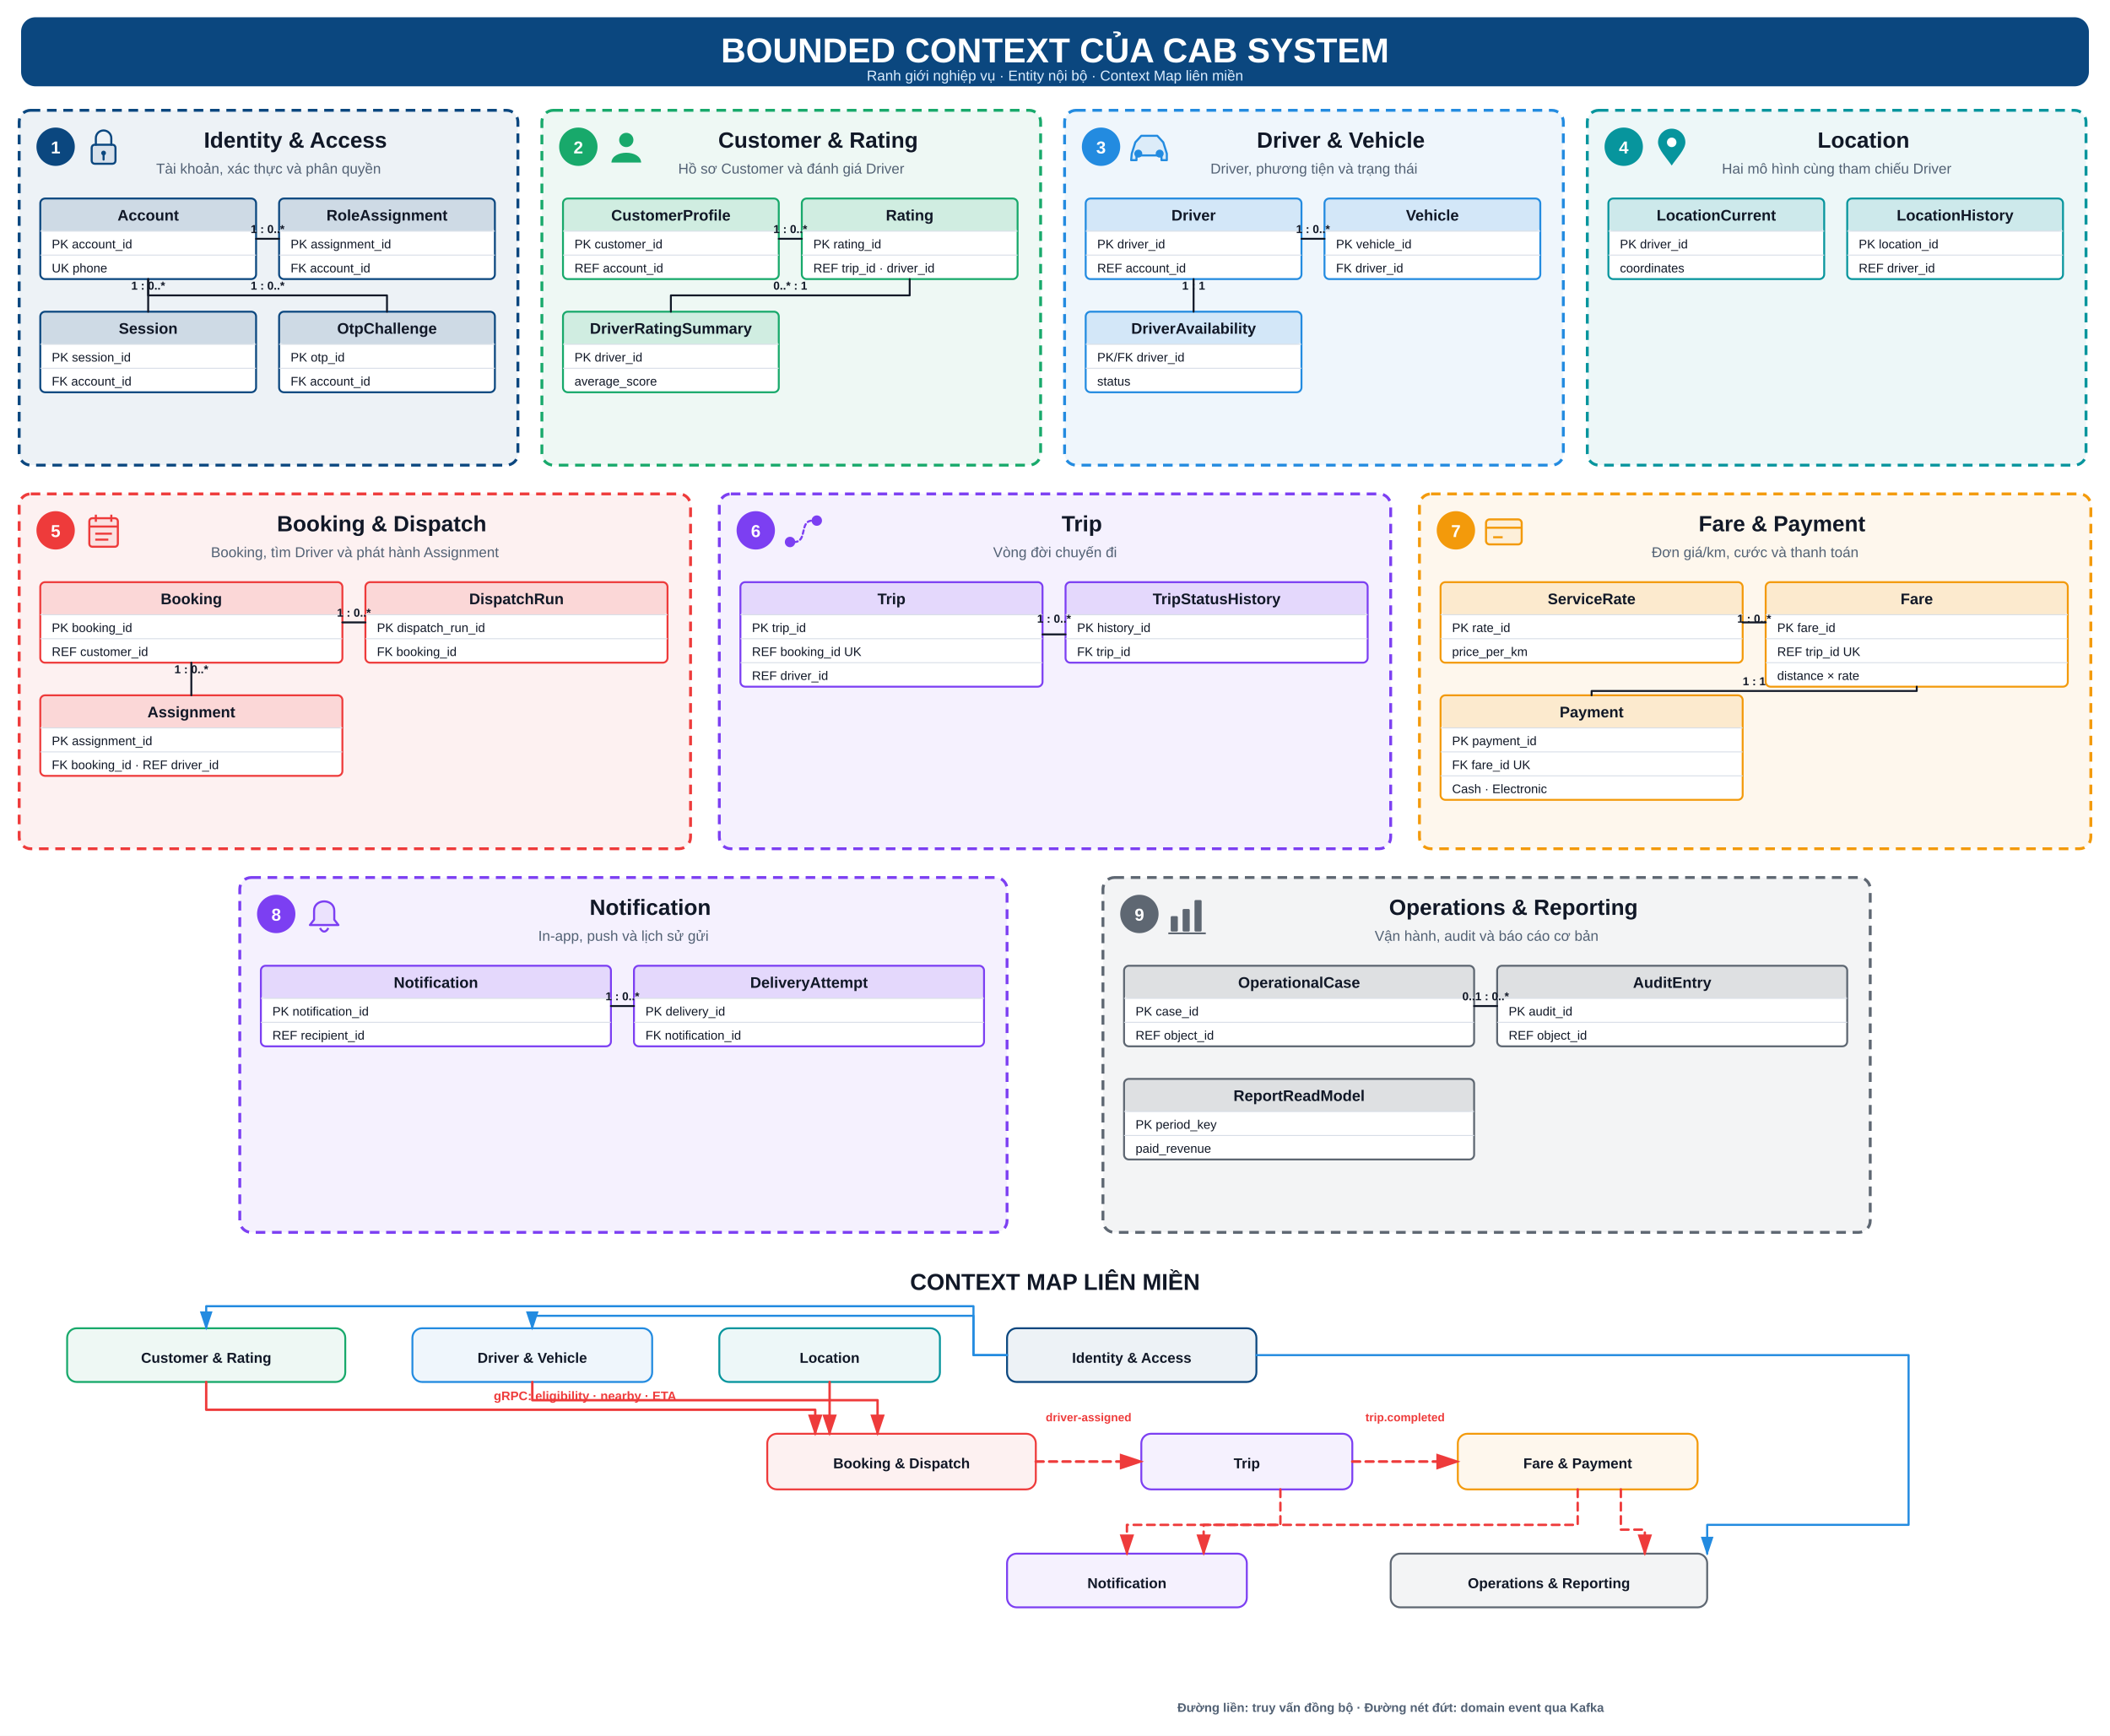
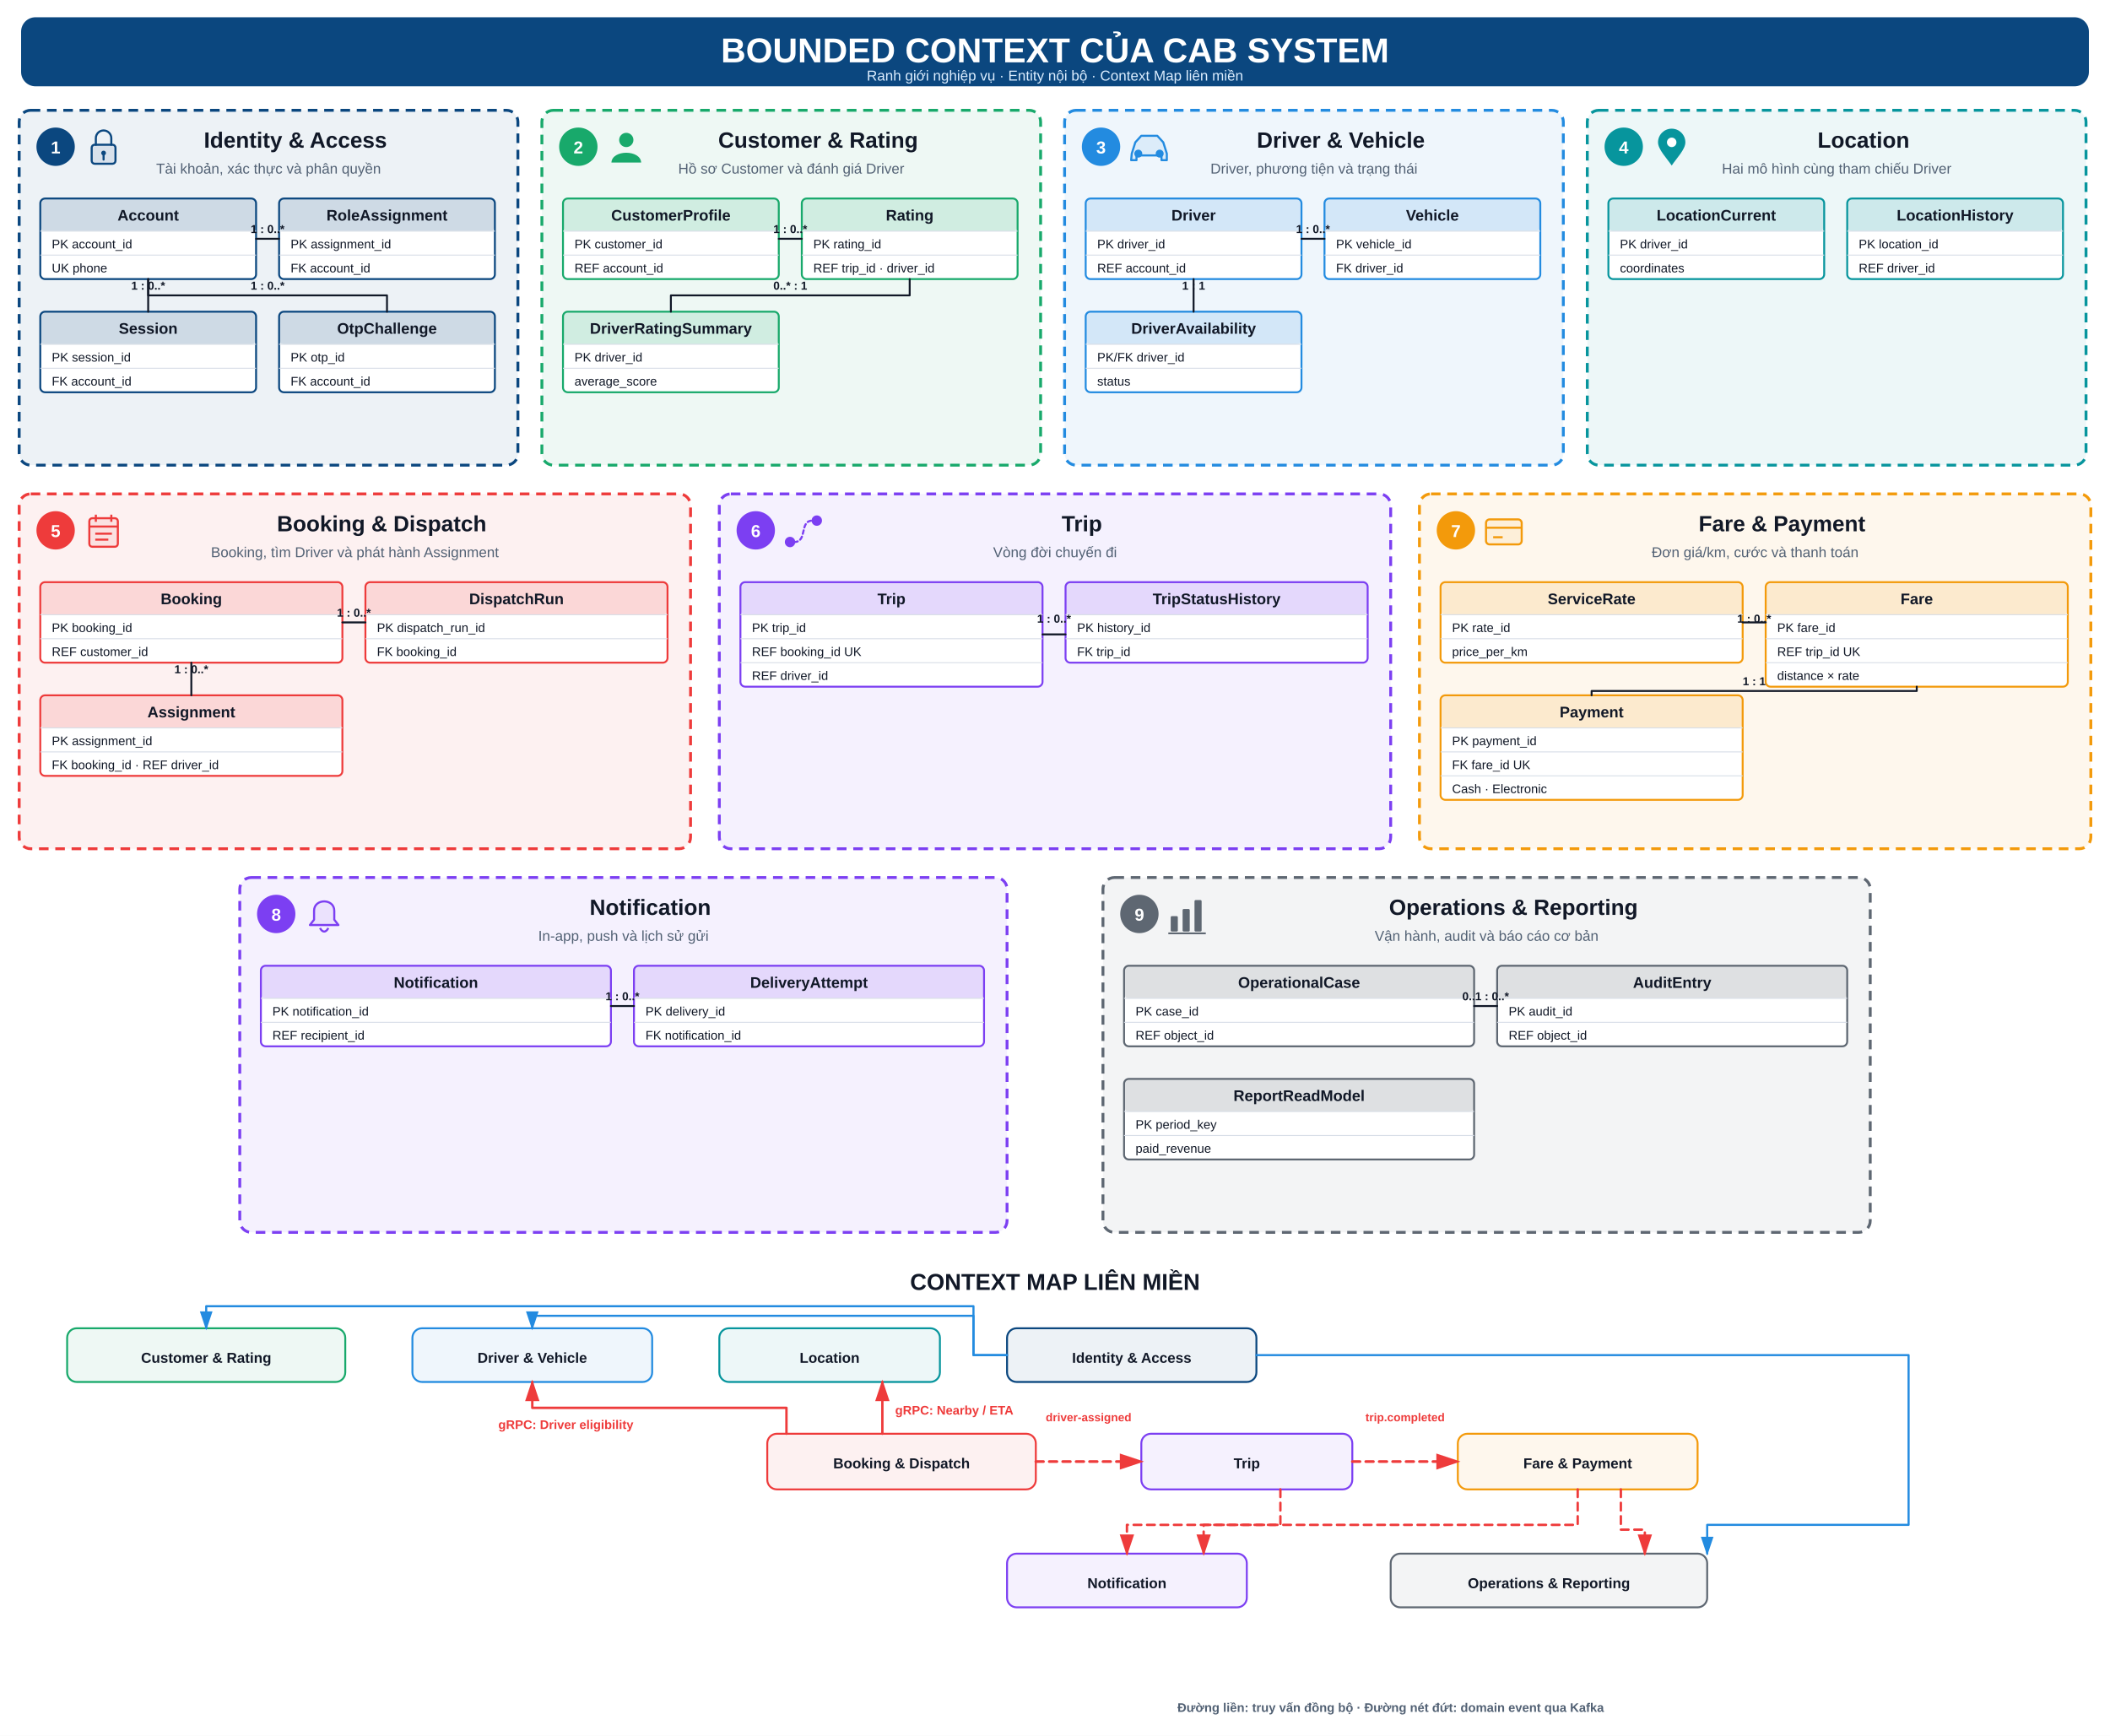
<svg xmlns="http://www.w3.org/2000/svg" width="2200" height="1810" viewBox="0 0 2200 1810">
  <defs>
    <filter id="shadow" x="-20%" y="-20%" width="140%" height="140%">
      <feDropShadow dx="0" dy="4" stdDeviation="5" flood-color="#0F172A" flood-opacity="0.14" />
    </filter>
    <marker id="arrowBlue" markerWidth="10" markerHeight="10" refX="8" refY="3" orient="auto">
      <path d="M0,0 L0,6 L9,3 z" fill="#238BE0" />
    </marker>
    <marker id="arrowRed" markerWidth="10" markerHeight="10" refX="8" refY="3" orient="auto">
      <path d="M0,0 L0,6 L9,3 z" fill="#EE3B3B" />
    </marker>
    <marker id="arrowBlack" markerWidth="10" markerHeight="10" refX="8" refY="3" orient="auto">
      <path d="M0,0 L0,6 L9,3 z" fill="#111827" />
    </marker>
  </defs>
  <rect width="100%" height="100%" fill="#fff" />
  <rect x="22" y="18" width="2156" height="72" rx="15" fill="#0B477F" stroke="#0B477F" stroke-width="0" />
  <text x="1100" y="65" font-family="Arial, Segoe UI, sans-serif" font-size="36" font-weight="700" text-anchor="middle" fill="#FFFFFF">BOUNDED CONTEXT CỦA CAB SYSTEM</text>
  <text x="1100" y="84" font-family="Arial, Segoe UI, sans-serif" font-size="15" font-weight="400" text-anchor="middle" fill="#DCEEFF">Ranh giới nghiệp vụ · Entity nội bộ · Context Map liên miền</text>
  <rect x="20" y="115" width="520" height="370" rx="12" fill="#0B477F12" stroke="#0B477F" stroke-width="3" stroke-dasharray="10 7" />
  <circle cx="58" cy="153" r="20" fill="#0B477F" />
  <text x="58" y="160" font-family="Arial, Segoe UI, sans-serif" font-size="18" font-weight="700" text-anchor="middle" fill="#FFFFFF">1</text>
  <g transform="translate(108,154) scale(0.62)" fill="none" stroke="#0B477F" stroke-width="3.5" stroke-linecap="round">
    <rect x="-20" y="-5" width="40" height="32" rx="5" fill="#0B477F18" />
    <path d="M-13,-5 V-16 A13,13 0 0 1 13,-16 V-5" />
    <circle cx="0" cy="9" r="4" fill="#0B477F" stroke="none" />
    <path d="M0,13 V20" />
  </g>
  <text x="308" y="154" font-family="Arial, Segoe UI, sans-serif" font-size="23" font-weight="700" text-anchor="middle" fill="#111827">Identity &amp; Access</text>
  <text x="280" y="181" font-family="Arial, Segoe UI, sans-serif" font-size="15" font-weight="400" text-anchor="middle" fill="#526174">Tài khoản, xác thực và phân quyền</text>
  <rect x="42" y="207" width="225" height="84" rx="5" fill="#FFFFFF" stroke="#0B477F" stroke-width="2" />
  <rect x="42" y="207" width="225" height="34" rx="5" fill="#0B477F33" />
  <text x="154.5" y="230" font-family="Arial, Segoe UI, sans-serif" font-size="16" font-weight="700" text-anchor="middle" fill="#111827">Account</text>
  <line x1="42" y1="241" x2="267" y2="241" stroke="#D8DEE7" stroke-width="1" />
  <text x="54" y="259" font-family="Arial, Segoe UI, sans-serif" font-size="13" font-weight="400" text-anchor="start" fill="#111827">PK account_id</text>
  <line x1="42" y1="266" x2="267" y2="266" stroke="#D8DEE7" stroke-width="1" />
  <text x="54" y="284" font-family="Arial, Segoe UI, sans-serif" font-size="13" font-weight="400" text-anchor="start" fill="#111827">UK phone</text>
  <rect x="291" y="207" width="225" height="84" rx="5" fill="#FFFFFF" stroke="#0B477F" stroke-width="2" />
  <rect x="291" y="207" width="225" height="34" rx="5" fill="#0B477F33" />
  <text x="403.5" y="230" font-family="Arial, Segoe UI, sans-serif" font-size="16" font-weight="700" text-anchor="middle" fill="#111827">RoleAssignment</text>
  <line x1="291" y1="241" x2="516" y2="241" stroke="#D8DEE7" stroke-width="1" />
  <text x="303" y="259" font-family="Arial, Segoe UI, sans-serif" font-size="13" font-weight="400" text-anchor="start" fill="#111827">PK assignment_id</text>
  <line x1="291" y1="266" x2="516" y2="266" stroke="#D8DEE7" stroke-width="1" />
  <text x="303" y="284" font-family="Arial, Segoe UI, sans-serif" font-size="13" font-weight="400" text-anchor="start" fill="#111827">FK account_id</text>
  <rect x="42" y="325" width="225" height="84" rx="5" fill="#FFFFFF" stroke="#0B477F" stroke-width="2" />
  <rect x="42" y="325" width="225" height="34" rx="5" fill="#0B477F33" />
  <text x="154.5" y="348" font-family="Arial, Segoe UI, sans-serif" font-size="16" font-weight="700" text-anchor="middle" fill="#111827">Session</text>
  <line x1="42" y1="359" x2="267" y2="359" stroke="#D8DEE7" stroke-width="1" />
  <text x="54" y="377" font-family="Arial, Segoe UI, sans-serif" font-size="13" font-weight="400" text-anchor="start" fill="#111827">PK session_id</text>
  <line x1="42" y1="384" x2="267" y2="384" stroke="#D8DEE7" stroke-width="1" />
  <text x="54" y="402" font-family="Arial, Segoe UI, sans-serif" font-size="13" font-weight="400" text-anchor="start" fill="#111827">FK account_id</text>
  <rect x="291" y="325" width="225" height="84" rx="5" fill="#FFFFFF" stroke="#0B477F" stroke-width="2" />
  <rect x="291" y="325" width="225" height="34" rx="5" fill="#0B477F33" />
  <text x="403.5" y="348" font-family="Arial, Segoe UI, sans-serif" font-size="16" font-weight="700" text-anchor="middle" fill="#111827">OtpChallenge</text>
  <line x1="291" y1="359" x2="516" y2="359" stroke="#D8DEE7" stroke-width="1" />
  <text x="303" y="377" font-family="Arial, Segoe UI, sans-serif" font-size="13" font-weight="400" text-anchor="start" fill="#111827">PK otp_id</text>
  <line x1="291" y1="384" x2="516" y2="384" stroke="#D8DEE7" stroke-width="1" />
  <text x="303" y="402" font-family="Arial, Segoe UI, sans-serif" font-size="13" font-weight="400" text-anchor="start" fill="#111827">FK account_id</text>
  <path d="M267,249 H291" fill="none" stroke="#111827" stroke-width="2" stroke-linejoin="round" stroke-linecap="round" />
  <text x="279" y="243" font-family="Arial, Segoe UI, sans-serif" font-size="12" font-weight="700" text-anchor="middle" fill="#111827">1 : 0..*</text>
  <path d="M154.5,291 V325" fill="none" stroke="#111827" stroke-width="2" stroke-linejoin="round" stroke-linecap="round" />
  <text x="154.5" y="302" font-family="Arial, Segoe UI, sans-serif" font-size="12" font-weight="700" text-anchor="middle" fill="#111827">1 : 0..*</text>
  <path d="M154.5,291 V308 H403.5 V325" fill="none" stroke="#111827" stroke-width="2" stroke-linejoin="round" stroke-linecap="round" />
  <text x="279" y="302" font-family="Arial, Segoe UI, sans-serif" font-size="12" font-weight="700" text-anchor="middle" fill="#111827">1 : 0..*</text>
  <rect x="565" y="115" width="520" height="370" rx="12" fill="#18A96B12" stroke="#18A96B" stroke-width="3" stroke-dasharray="10 7" />
  <circle cx="603" cy="153" r="20" fill="#18A96B" />
  <text x="603" y="160" font-family="Arial, Segoe UI, sans-serif" font-size="18" font-weight="700" text-anchor="middle" fill="#FFFFFF">2</text>
  <g transform="translate(653,154) scale(0.62)" fill="#18A96B">
    <circle cx="0" cy="-13" r="12" />
    <path d="M-25,25 C-24,3 24,3 25,25 Z" />
  </g>
  <text x="853" y="154" font-family="Arial, Segoe UI, sans-serif" font-size="23" font-weight="700" text-anchor="middle" fill="#111827">Customer &amp; Rating</text>
  <text x="825" y="181" font-family="Arial, Segoe UI, sans-serif" font-size="15" font-weight="400" text-anchor="middle" fill="#526174">Hồ sơ Customer và đánh giá Driver</text>
  <rect x="587" y="207" width="225" height="84" rx="5" fill="#FFFFFF" stroke="#18A96B" stroke-width="2" />
  <rect x="587" y="207" width="225" height="34" rx="5" fill="#18A96B33" />
  <text x="699.5" y="230" font-family="Arial, Segoe UI, sans-serif" font-size="16" font-weight="700" text-anchor="middle" fill="#111827">CustomerProfile</text>
  <line x1="587" y1="241" x2="812" y2="241" stroke="#D8DEE7" stroke-width="1" />
  <text x="599" y="259" font-family="Arial, Segoe UI, sans-serif" font-size="13" font-weight="400" text-anchor="start" fill="#111827">PK customer_id</text>
  <line x1="587" y1="266" x2="812" y2="266" stroke="#D8DEE7" stroke-width="1" />
  <text x="599" y="284" font-family="Arial, Segoe UI, sans-serif" font-size="13" font-weight="400" text-anchor="start" fill="#111827">REF account_id</text>
  <rect x="836" y="207" width="225" height="84" rx="5" fill="#FFFFFF" stroke="#18A96B" stroke-width="2" />
  <rect x="836" y="207" width="225" height="34" rx="5" fill="#18A96B33" />
  <text x="948.5" y="230" font-family="Arial, Segoe UI, sans-serif" font-size="16" font-weight="700" text-anchor="middle" fill="#111827">Rating</text>
  <line x1="836" y1="241" x2="1061" y2="241" stroke="#D8DEE7" stroke-width="1" />
  <text x="848" y="259" font-family="Arial, Segoe UI, sans-serif" font-size="13" font-weight="400" text-anchor="start" fill="#111827">PK rating_id</text>
  <line x1="836" y1="266" x2="1061" y2="266" stroke="#D8DEE7" stroke-width="1" />
  <text x="848" y="284" font-family="Arial, Segoe UI, sans-serif" font-size="13" font-weight="400" text-anchor="start" fill="#111827">REF trip_id · driver_id</text>
  <rect x="587" y="325" width="225" height="84" rx="5" fill="#FFFFFF" stroke="#18A96B" stroke-width="2" />
  <rect x="587" y="325" width="225" height="34" rx="5" fill="#18A96B33" />
  <text x="699.5" y="348" font-family="Arial, Segoe UI, sans-serif" font-size="16" font-weight="700" text-anchor="middle" fill="#111827">DriverRatingSummary</text>
  <line x1="587" y1="359" x2="812" y2="359" stroke="#D8DEE7" stroke-width="1" />
  <text x="599" y="377" font-family="Arial, Segoe UI, sans-serif" font-size="13" font-weight="400" text-anchor="start" fill="#111827">PK driver_id</text>
  <line x1="587" y1="384" x2="812" y2="384" stroke="#D8DEE7" stroke-width="1" />
  <text x="599" y="402" font-family="Arial, Segoe UI, sans-serif" font-size="13" font-weight="400" text-anchor="start" fill="#111827">average_score</text>
  <path d="M812,249 H836" fill="none" stroke="#111827" stroke-width="2" stroke-linejoin="round" stroke-linecap="round" />
  <text x="824" y="243" font-family="Arial, Segoe UI, sans-serif" font-size="12" font-weight="700" text-anchor="middle" fill="#111827">1 : 0..*</text>
  <path d="M948.5,291 V308 H699.5 V325" fill="none" stroke="#111827" stroke-width="2" stroke-linejoin="round" stroke-linecap="round" />
  <text x="824" y="302" font-family="Arial, Segoe UI, sans-serif" font-size="12" font-weight="700" text-anchor="middle" fill="#111827">0..* : 1</text>
  <rect x="1110" y="115" width="520" height="370" rx="12" fill="#238BE012" stroke="#238BE0" stroke-width="3" stroke-dasharray="10 7" />
  <circle cx="1148" cy="153" r="20" fill="#238BE0" />
  <text x="1148" y="160" font-family="Arial, Segoe UI, sans-serif" font-size="18" font-weight="700" text-anchor="middle" fill="#FFFFFF">3</text>
  <g transform="translate(1198,154) scale(0.62)" fill="none" stroke="#238BE0" stroke-width="3.5" stroke-linejoin="round">
    <path d="M-29,10 L-23,-9 L-13,-20 H14 L24,-9 L30,10 V21 H21 V13 H-21 V21 H-30 Z" fill="#238BE018" />
    <circle cx="-18" cy="10" r="5" fill="#238BE0" />
    <circle cx="18" cy="10" r="5" fill="#238BE0" />
  </g>
  <text x="1398" y="154" font-family="Arial, Segoe UI, sans-serif" font-size="23" font-weight="700" text-anchor="middle" fill="#111827">Driver &amp; Vehicle</text>
  <text x="1370" y="181" font-family="Arial, Segoe UI, sans-serif" font-size="15" font-weight="400" text-anchor="middle" fill="#526174">Driver, phương tiện và trạng thái</text>
  <rect x="1132" y="207" width="225" height="84" rx="5" fill="#FFFFFF" stroke="#238BE0" stroke-width="2" />
  <rect x="1132" y="207" width="225" height="34" rx="5" fill="#238BE033" />
  <text x="1244.5" y="230" font-family="Arial, Segoe UI, sans-serif" font-size="16" font-weight="700" text-anchor="middle" fill="#111827">Driver</text>
  <line x1="1132" y1="241" x2="1357" y2="241" stroke="#D8DEE7" stroke-width="1" />
  <text x="1144" y="259" font-family="Arial, Segoe UI, sans-serif" font-size="13" font-weight="400" text-anchor="start" fill="#111827">PK driver_id</text>
  <line x1="1132" y1="266" x2="1357" y2="266" stroke="#D8DEE7" stroke-width="1" />
  <text x="1144" y="284" font-family="Arial, Segoe UI, sans-serif" font-size="13" font-weight="400" text-anchor="start" fill="#111827">REF account_id</text>
  <rect x="1381" y="207" width="225" height="84" rx="5" fill="#FFFFFF" stroke="#238BE0" stroke-width="2" />
  <rect x="1381" y="207" width="225" height="34" rx="5" fill="#238BE033" />
  <text x="1493.5" y="230" font-family="Arial, Segoe UI, sans-serif" font-size="16" font-weight="700" text-anchor="middle" fill="#111827">Vehicle</text>
  <line x1="1381" y1="241" x2="1606" y2="241" stroke="#D8DEE7" stroke-width="1" />
  <text x="1393" y="259" font-family="Arial, Segoe UI, sans-serif" font-size="13" font-weight="400" text-anchor="start" fill="#111827">PK vehicle_id</text>
  <line x1="1381" y1="266" x2="1606" y2="266" stroke="#D8DEE7" stroke-width="1" />
  <text x="1393" y="284" font-family="Arial, Segoe UI, sans-serif" font-size="13" font-weight="400" text-anchor="start" fill="#111827">FK driver_id</text>
  <rect x="1132" y="325" width="225" height="84" rx="5" fill="#FFFFFF" stroke="#238BE0" stroke-width="2" />
  <rect x="1132" y="325" width="225" height="34" rx="5" fill="#238BE033" />
  <text x="1244.5" y="348" font-family="Arial, Segoe UI, sans-serif" font-size="16" font-weight="700" text-anchor="middle" fill="#111827">DriverAvailability</text>
  <line x1="1132" y1="359" x2="1357" y2="359" stroke="#D8DEE7" stroke-width="1" />
  <text x="1144" y="377" font-family="Arial, Segoe UI, sans-serif" font-size="13" font-weight="400" text-anchor="start" fill="#111827">PK/FK driver_id</text>
  <line x1="1132" y1="384" x2="1357" y2="384" stroke="#D8DEE7" stroke-width="1" />
  <text x="1144" y="402" font-family="Arial, Segoe UI, sans-serif" font-size="13" font-weight="400" text-anchor="start" fill="#111827">status</text>
  <path d="M1357,249 H1381" fill="none" stroke="#111827" stroke-width="2" stroke-linejoin="round" stroke-linecap="round" />
  <text x="1369" y="243" font-family="Arial, Segoe UI, sans-serif" font-size="12" font-weight="700" text-anchor="middle" fill="#111827">1 : 0..*</text>
  <path d="M1244.5,291 V325" fill="none" stroke="#111827" stroke-width="2" stroke-linejoin="round" stroke-linecap="round" />
  <text x="1244.5" y="302" font-family="Arial, Segoe UI, sans-serif" font-size="12" font-weight="700" text-anchor="middle" fill="#111827">1 : 1</text>
  <rect x="1655" y="115" width="520" height="370" rx="12" fill="#07959D12" stroke="#07959D" stroke-width="3" stroke-dasharray="10 7" />
  <circle cx="1693" cy="153" r="20" fill="#07959D" />
  <text x="1693" y="160" font-family="Arial, Segoe UI, sans-serif" font-size="18" font-weight="700" text-anchor="middle" fill="#FFFFFF">4</text>
  <g transform="translate(1743,154) scale(0.62)">
    <path d="M0,30 C-8,18 -23,3 -23,-9 A23,23 0 1 1 23,-9 C23,3 8,18 0,30Z" fill="#07959D" />
    <circle cx="0" cy="-9" r="8" fill="#fff" />
  </g>
  <text x="1943" y="154" font-family="Arial, Segoe UI, sans-serif" font-size="23" font-weight="700" text-anchor="middle" fill="#111827">Location</text>
  <text x="1915" y="181" font-family="Arial, Segoe UI, sans-serif" font-size="15" font-weight="400" text-anchor="middle" fill="#526174">Hai mô hình cùng tham chiếu Driver</text>
  <rect x="1677" y="207" width="225" height="84" rx="5" fill="#FFFFFF" stroke="#07959D" stroke-width="2" />
  <rect x="1677" y="207" width="225" height="34" rx="5" fill="#07959D33" />
  <text x="1789.5" y="230" font-family="Arial, Segoe UI, sans-serif" font-size="16" font-weight="700" text-anchor="middle" fill="#111827">LocationCurrent</text>
  <line x1="1677" y1="241" x2="1902" y2="241" stroke="#D8DEE7" stroke-width="1" />
  <text x="1689" y="259" font-family="Arial, Segoe UI, sans-serif" font-size="13" font-weight="400" text-anchor="start" fill="#111827">PK driver_id</text>
  <line x1="1677" y1="266" x2="1902" y2="266" stroke="#D8DEE7" stroke-width="1" />
  <text x="1689" y="284" font-family="Arial, Segoe UI, sans-serif" font-size="13" font-weight="400" text-anchor="start" fill="#111827">coordinates</text>
  <rect x="1926" y="207" width="225" height="84" rx="5" fill="#FFFFFF" stroke="#07959D" stroke-width="2" />
  <rect x="1926" y="207" width="225" height="34" rx="5" fill="#07959D33" />
  <text x="2038.5" y="230" font-family="Arial, Segoe UI, sans-serif" font-size="16" font-weight="700" text-anchor="middle" fill="#111827">LocationHistory</text>
  <line x1="1926" y1="241" x2="2151" y2="241" stroke="#D8DEE7" stroke-width="1" />
  <text x="1938" y="259" font-family="Arial, Segoe UI, sans-serif" font-size="13" font-weight="400" text-anchor="start" fill="#111827">PK location_id</text>
  <line x1="1926" y1="266" x2="2151" y2="266" stroke="#D8DEE7" stroke-width="1" />
  <text x="1938" y="284" font-family="Arial, Segoe UI, sans-serif" font-size="13" font-weight="400" text-anchor="start" fill="#111827">REF driver_id</text>
  <rect x="20" y="515" width="700" height="370" rx="12" fill="#EE3B3B12" stroke="#EE3B3B" stroke-width="3" stroke-dasharray="10 7" />
  <circle cx="58" cy="553" r="20" fill="#EE3B3B" />
  <text x="58" y="560" font-family="Arial, Segoe UI, sans-serif" font-size="18" font-weight="700" text-anchor="middle" fill="#FFFFFF">5</text>
  <g transform="translate(108,554) scale(0.62)" fill="none" stroke="#EE3B3B" stroke-width="3.5">
    <rect x="-24" y="-22" width="48" height="48" rx="5" fill="#EE3B3B15" />
    <path d="M-24,-8 H24 M-13,-28 V-16 M13,-28 V-16 M-14,4 H14 M-14,14 H8" />
  </g>
  <text x="398" y="554" font-family="Arial, Segoe UI, sans-serif" font-size="23" font-weight="700" text-anchor="middle" fill="#111827">Booking &amp; Dispatch</text>
  <text x="370" y="581" font-family="Arial, Segoe UI, sans-serif" font-size="15" font-weight="400" text-anchor="middle" fill="#526174">Booking, tìm Driver và phát hành Assignment</text>
  <rect x="42" y="607" width="315" height="84" rx="5" fill="#FFFFFF" stroke="#EE3B3B" stroke-width="2" />
  <rect x="42" y="607" width="315" height="34" rx="5" fill="#EE3B3B33" />
  <text x="199.5" y="630" font-family="Arial, Segoe UI, sans-serif" font-size="16" font-weight="700" text-anchor="middle" fill="#111827">Booking</text>
  <line x1="42" y1="641" x2="357" y2="641" stroke="#D8DEE7" stroke-width="1" />
  <text x="54" y="659" font-family="Arial, Segoe UI, sans-serif" font-size="13" font-weight="400" text-anchor="start" fill="#111827">PK booking_id</text>
  <line x1="42" y1="666" x2="357" y2="666" stroke="#D8DEE7" stroke-width="1" />
  <text x="54" y="684" font-family="Arial, Segoe UI, sans-serif" font-size="13" font-weight="400" text-anchor="start" fill="#111827">REF customer_id</text>
  <rect x="381" y="607" width="315" height="84" rx="5" fill="#FFFFFF" stroke="#EE3B3B" stroke-width="2" />
  <rect x="381" y="607" width="315" height="34" rx="5" fill="#EE3B3B33" />
  <text x="538.5" y="630" font-family="Arial, Segoe UI, sans-serif" font-size="16" font-weight="700" text-anchor="middle" fill="#111827">DispatchRun</text>
  <line x1="381" y1="641" x2="696" y2="641" stroke="#D8DEE7" stroke-width="1" />
  <text x="393" y="659" font-family="Arial, Segoe UI, sans-serif" font-size="13" font-weight="400" text-anchor="start" fill="#111827">PK dispatch_run_id</text>
  <line x1="381" y1="666" x2="696" y2="666" stroke="#D8DEE7" stroke-width="1" />
  <text x="393" y="684" font-family="Arial, Segoe UI, sans-serif" font-size="13" font-weight="400" text-anchor="start" fill="#111827">FK booking_id</text>
  <rect x="42" y="725" width="315" height="84" rx="5" fill="#FFFFFF" stroke="#EE3B3B" stroke-width="2" />
  <rect x="42" y="725" width="315" height="34" rx="5" fill="#EE3B3B33" />
  <text x="199.5" y="748" font-family="Arial, Segoe UI, sans-serif" font-size="16" font-weight="700" text-anchor="middle" fill="#111827">Assignment</text>
  <line x1="42" y1="759" x2="357" y2="759" stroke="#D8DEE7" stroke-width="1" />
  <text x="54" y="777" font-family="Arial, Segoe UI, sans-serif" font-size="13" font-weight="400" text-anchor="start" fill="#111827">PK assignment_id</text>
  <line x1="42" y1="784" x2="357" y2="784" stroke="#D8DEE7" stroke-width="1" />
  <text x="54" y="802" font-family="Arial, Segoe UI, sans-serif" font-size="13" font-weight="400" text-anchor="start" fill="#111827">FK booking_id · REF driver_id</text>
  <path d="M357,649 H381" fill="none" stroke="#111827" stroke-width="2" stroke-linejoin="round" stroke-linecap="round" />
  <text x="369" y="643" font-family="Arial, Segoe UI, sans-serif" font-size="12" font-weight="700" text-anchor="middle" fill="#111827">1 : 0..*</text>
  <path d="M199.5,691 V725" fill="none" stroke="#111827" stroke-width="2" stroke-linejoin="round" stroke-linecap="round" />
  <text x="199.5" y="702" font-family="Arial, Segoe UI, sans-serif" font-size="12" font-weight="700" text-anchor="middle" fill="#111827">1 : 0..*</text>
  <rect x="750" y="515" width="700" height="370" rx="12" fill="#7C3FF212" stroke="#7C3FF2" stroke-width="3" stroke-dasharray="10 7" />
  <circle cx="788" cy="553" r="20" fill="#7C3FF2" />
  <text x="788" y="560" font-family="Arial, Segoe UI, sans-serif" font-size="18" font-weight="700" text-anchor="middle" fill="#FFFFFF">6</text>
  <g transform="translate(838,554) scale(0.62)" fill="none" stroke="#7C3FF2" stroke-width="3.5" stroke-linecap="round">
    <circle cx="-23" cy="18" r="7" fill="#7C3FF2" />
    <circle cx="22" cy="-18" r="7" fill="#7C3FF2" />
    <path d="M-16,18 C7,18 -8,-18 15,-18" stroke-dasharray="6 5" />
  </g>
  <text x="1128" y="554" font-family="Arial, Segoe UI, sans-serif" font-size="23" font-weight="700" text-anchor="middle" fill="#111827">Trip</text>
  <text x="1100" y="581" font-family="Arial, Segoe UI, sans-serif" font-size="15" font-weight="400" text-anchor="middle" fill="#526174">Vòng đời chuyến đi</text>
  <rect x="772" y="607" width="315" height="109" rx="5" fill="#FFFFFF" stroke="#7C3FF2" stroke-width="2" />
  <rect x="772" y="607" width="315" height="34" rx="5" fill="#7C3FF233" />
  <text x="929.5" y="630" font-family="Arial, Segoe UI, sans-serif" font-size="16" font-weight="700" text-anchor="middle" fill="#111827">Trip</text>
  <line x1="772" y1="641" x2="1087" y2="641" stroke="#D8DEE7" stroke-width="1" />
  <text x="784" y="659" font-family="Arial, Segoe UI, sans-serif" font-size="13" font-weight="400" text-anchor="start" fill="#111827">PK trip_id</text>
  <line x1="772" y1="666" x2="1087" y2="666" stroke="#D8DEE7" stroke-width="1" />
  <text x="784" y="684" font-family="Arial, Segoe UI, sans-serif" font-size="13" font-weight="400" text-anchor="start" fill="#111827">REF booking_id UK</text>
  <line x1="772" y1="691" x2="1087" y2="691" stroke="#D8DEE7" stroke-width="1" />
  <text x="784" y="709" font-family="Arial, Segoe UI, sans-serif" font-size="13" font-weight="400" text-anchor="start" fill="#111827">REF driver_id</text>
  <rect x="1111" y="607" width="315" height="84" rx="5" fill="#FFFFFF" stroke="#7C3FF2" stroke-width="2" />
  <rect x="1111" y="607" width="315" height="34" rx="5" fill="#7C3FF233" />
  <text x="1268.5" y="630" font-family="Arial, Segoe UI, sans-serif" font-size="16" font-weight="700" text-anchor="middle" fill="#111827">TripStatusHistory</text>
  <line x1="1111" y1="641" x2="1426" y2="641" stroke="#D8DEE7" stroke-width="1" />
  <text x="1123" y="659" font-family="Arial, Segoe UI, sans-serif" font-size="13" font-weight="400" text-anchor="start" fill="#111827">PK history_id</text>
  <line x1="1111" y1="666" x2="1426" y2="666" stroke="#D8DEE7" stroke-width="1" />
  <text x="1123" y="684" font-family="Arial, Segoe UI, sans-serif" font-size="13" font-weight="400" text-anchor="start" fill="#111827">FK trip_id</text>
  <path d="M1087,661.5 H1111" fill="none" stroke="#111827" stroke-width="2" stroke-linejoin="round" stroke-linecap="round" />
  <text x="1099" y="649.25" font-family="Arial, Segoe UI, sans-serif" font-size="12" font-weight="700" text-anchor="middle" fill="#111827">1 : 0..*</text>
  <rect x="1480" y="515" width="700" height="370" rx="12" fill="#F39A0B12" stroke="#F39A0B" stroke-width="3" stroke-dasharray="10 7" />
  <circle cx="1518" cy="553" r="20" fill="#F39A0B" />
  <text x="1518" y="560" font-family="Arial, Segoe UI, sans-serif" font-size="18" font-weight="700" text-anchor="middle" fill="#FFFFFF">7</text>
  <g transform="translate(1568,554) scale(0.62)" fill="none" stroke="#F39A0B" stroke-width="3.5">
    <rect x="-30" y="-20" width="60" height="42" rx="6" fill="#F39A0B15" />
    <path d="M-30,-6 H30 M-18,10 H-2" />
  </g>
  <text x="1858" y="554" font-family="Arial, Segoe UI, sans-serif" font-size="23" font-weight="700" text-anchor="middle" fill="#111827">Fare &amp; Payment</text>
  <text x="1830" y="581" font-family="Arial, Segoe UI, sans-serif" font-size="15" font-weight="400" text-anchor="middle" fill="#526174">Đơn giá/km, cước và thanh toán</text>
  <rect x="1502" y="607" width="315" height="84" rx="5" fill="#FFFFFF" stroke="#F39A0B" stroke-width="2" />
  <rect x="1502" y="607" width="315" height="34" rx="5" fill="#F39A0B33" />
  <text x="1659.5" y="630" font-family="Arial, Segoe UI, sans-serif" font-size="16" font-weight="700" text-anchor="middle" fill="#111827">ServiceRate</text>
  <line x1="1502" y1="641" x2="1817" y2="641" stroke="#D8DEE7" stroke-width="1" />
  <text x="1514" y="659" font-family="Arial, Segoe UI, sans-serif" font-size="13" font-weight="400" text-anchor="start" fill="#111827">PK rate_id</text>
  <line x1="1502" y1="666" x2="1817" y2="666" stroke="#D8DEE7" stroke-width="1" />
  <text x="1514" y="684" font-family="Arial, Segoe UI, sans-serif" font-size="13" font-weight="400" text-anchor="start" fill="#111827">price_per_km</text>
  <rect x="1841" y="607" width="315" height="109" rx="5" fill="#FFFFFF" stroke="#F39A0B" stroke-width="2" />
  <rect x="1841" y="607" width="315" height="34" rx="5" fill="#F39A0B33" />
  <text x="1998.5" y="630" font-family="Arial, Segoe UI, sans-serif" font-size="16" font-weight="700" text-anchor="middle" fill="#111827">Fare</text>
  <line x1="1841" y1="641" x2="2156" y2="641" stroke="#D8DEE7" stroke-width="1" />
  <text x="1853" y="659" font-family="Arial, Segoe UI, sans-serif" font-size="13" font-weight="400" text-anchor="start" fill="#111827">PK fare_id</text>
  <line x1="1841" y1="666" x2="2156" y2="666" stroke="#D8DEE7" stroke-width="1" />
  <text x="1853" y="684" font-family="Arial, Segoe UI, sans-serif" font-size="13" font-weight="400" text-anchor="start" fill="#111827">REF trip_id UK</text>
  <line x1="1841" y1="691" x2="2156" y2="691" stroke="#D8DEE7" stroke-width="1" />
  <text x="1853" y="709" font-family="Arial, Segoe UI, sans-serif" font-size="13" font-weight="400" text-anchor="start" fill="#111827">distance × rate</text>
  <rect x="1502" y="725" width="315" height="109" rx="5" fill="#FFFFFF" stroke="#F39A0B" stroke-width="2" />
  <rect x="1502" y="725" width="315" height="34" rx="5" fill="#F39A0B33" />
  <text x="1659.5" y="748" font-family="Arial, Segoe UI, sans-serif" font-size="16" font-weight="700" text-anchor="middle" fill="#111827">Payment</text>
  <line x1="1502" y1="759" x2="1817" y2="759" stroke="#D8DEE7" stroke-width="1" />
  <text x="1514" y="777" font-family="Arial, Segoe UI, sans-serif" font-size="13" font-weight="400" text-anchor="start" fill="#111827">PK payment_id</text>
  <line x1="1502" y1="784" x2="1817" y2="784" stroke="#D8DEE7" stroke-width="1" />
  <text x="1514" y="802" font-family="Arial, Segoe UI, sans-serif" font-size="13" font-weight="400" text-anchor="start" fill="#111827">FK fare_id UK</text>
  <line x1="1502" y1="809" x2="1817" y2="809" stroke="#D8DEE7" stroke-width="1" />
  <text x="1514" y="827" font-family="Arial, Segoe UI, sans-serif" font-size="13" font-weight="400" text-anchor="start" fill="#111827">Cash · Electronic</text>
  <path d="M1817,649 H1841" fill="none" stroke="#111827" stroke-width="2" stroke-linejoin="round" stroke-linecap="round" />
  <text x="1829" y="649.25" font-family="Arial, Segoe UI, sans-serif" font-size="12" font-weight="700" text-anchor="middle" fill="#111827">1 : 0..*</text>
  <path d="M1998.5,716 V720.5 H1659.5 V725" fill="none" stroke="#111827" stroke-width="2" stroke-linejoin="round" stroke-linecap="round" />
  <text x="1829" y="714.5" font-family="Arial, Segoe UI, sans-serif" font-size="12" font-weight="700" text-anchor="middle" fill="#111827">1 : 1</text>
  <rect x="250" y="915" width="800" height="370" rx="12" fill="#7C3FF212" stroke="#7C3FF2" stroke-width="3" stroke-dasharray="10 7" />
  <circle cx="288" cy="953" r="20" fill="#7C3FF2" />
  <text x="288" y="960" font-family="Arial, Segoe UI, sans-serif" font-size="18" font-weight="700" text-anchor="middle" fill="#FFFFFF">8</text>
  <g transform="translate(338,954) scale(0.62)" fill="none" stroke="#7C3FF2" stroke-width="3.5" stroke-linejoin="round">
    <path d="M-24,17 H24 L17,8 V-7 C17,-28 -17,-28 -17,-7 V8 Z" fill="#7C3FF215" />
    <path d="M-7,22 C-3,30 3,30 7,22" />
  </g>
  <text x="678" y="954" font-family="Arial, Segoe UI, sans-serif" font-size="23" font-weight="700" text-anchor="middle" fill="#111827">Notification</text>
  <text x="650" y="981" font-family="Arial, Segoe UI, sans-serif" font-size="15" font-weight="400" text-anchor="middle" fill="#526174">In-app, push và lịch sử gửi</text>
  <rect x="272" y="1007" width="365" height="84" rx="5" fill="#FFFFFF" stroke="#7C3FF2" stroke-width="2" />
  <rect x="272" y="1007" width="365" height="34" rx="5" fill="#7C3FF233" />
  <text x="454.5" y="1030" font-family="Arial, Segoe UI, sans-serif" font-size="16" font-weight="700" text-anchor="middle" fill="#111827">Notification</text>
  <line x1="272" y1="1041" x2="637" y2="1041" stroke="#D8DEE7" stroke-width="1" />
  <text x="284" y="1059" font-family="Arial, Segoe UI, sans-serif" font-size="13" font-weight="400" text-anchor="start" fill="#111827">PK notification_id</text>
  <line x1="272" y1="1066" x2="637" y2="1066" stroke="#D8DEE7" stroke-width="1" />
  <text x="284" y="1084" font-family="Arial, Segoe UI, sans-serif" font-size="13" font-weight="400" text-anchor="start" fill="#111827">REF recipient_id</text>
  <rect x="661" y="1007" width="365" height="84" rx="5" fill="#FFFFFF" stroke="#7C3FF2" stroke-width="2" />
  <rect x="661" y="1007" width="365" height="34" rx="5" fill="#7C3FF233" />
  <text x="843.5" y="1030" font-family="Arial, Segoe UI, sans-serif" font-size="16" font-weight="700" text-anchor="middle" fill="#111827">DeliveryAttempt</text>
  <line x1="661" y1="1041" x2="1026" y2="1041" stroke="#D8DEE7" stroke-width="1" />
  <text x="673" y="1059" font-family="Arial, Segoe UI, sans-serif" font-size="13" font-weight="400" text-anchor="start" fill="#111827">PK delivery_id</text>
  <line x1="661" y1="1066" x2="1026" y2="1066" stroke="#D8DEE7" stroke-width="1" />
  <text x="673" y="1084" font-family="Arial, Segoe UI, sans-serif" font-size="13" font-weight="400" text-anchor="start" fill="#111827">FK notification_id</text>
  <path d="M637,1049 H661" fill="none" stroke="#111827" stroke-width="2" stroke-linejoin="round" stroke-linecap="round" />
  <text x="649" y="1043" font-family="Arial, Segoe UI, sans-serif" font-size="12" font-weight="700" text-anchor="middle" fill="#111827">1 : 0..*</text>
  <rect x="1150" y="915" width="800" height="370" rx="12" fill="#5E677212" stroke="#5E6772" stroke-width="3" stroke-dasharray="10 7" />
  <circle cx="1188" cy="953" r="20" fill="#5E6772" />
  <text x="1188" y="960" font-family="Arial, Segoe UI, sans-serif" font-size="18" font-weight="700" text-anchor="middle" fill="#FFFFFF">9</text>
  <g transform="translate(1238,954) scale(0.62)" fill="#5E6772">
    <rect x="-28" y="2" width="12" height="26" rx="2" />
    <rect x="-8" y="-10" width="12" height="38" rx="2" />
    <rect x="12" y="-25" width="12" height="53" rx="2" />
    <path d="M-32,31 H31" stroke="#5E6772" stroke-width="3" />
  </g>
  <text x="1578" y="954" font-family="Arial, Segoe UI, sans-serif" font-size="23" font-weight="700" text-anchor="middle" fill="#111827">Operations &amp; Reporting</text>
  <text x="1550" y="981" font-family="Arial, Segoe UI, sans-serif" font-size="15" font-weight="400" text-anchor="middle" fill="#526174">Vận hành, audit và báo cáo cơ bản</text>
  <rect x="1172" y="1007" width="365" height="84" rx="5" fill="#FFFFFF" stroke="#5E6772" stroke-width="2" />
  <rect x="1172" y="1007" width="365" height="34" rx="5" fill="#5E677233" />
  <text x="1354.5" y="1030" font-family="Arial, Segoe UI, sans-serif" font-size="16" font-weight="700" text-anchor="middle" fill="#111827">OperationalCase</text>
  <line x1="1172" y1="1041" x2="1537" y2="1041" stroke="#D8DEE7" stroke-width="1" />
  <text x="1184" y="1059" font-family="Arial, Segoe UI, sans-serif" font-size="13" font-weight="400" text-anchor="start" fill="#111827">PK case_id</text>
  <line x1="1172" y1="1066" x2="1537" y2="1066" stroke="#D8DEE7" stroke-width="1" />
  <text x="1184" y="1084" font-family="Arial, Segoe UI, sans-serif" font-size="13" font-weight="400" text-anchor="start" fill="#111827">REF object_id</text>
  <rect x="1561" y="1007" width="365" height="84" rx="5" fill="#FFFFFF" stroke="#5E6772" stroke-width="2" />
  <rect x="1561" y="1007" width="365" height="34" rx="5" fill="#5E677233" />
  <text x="1743.5" y="1030" font-family="Arial, Segoe UI, sans-serif" font-size="16" font-weight="700" text-anchor="middle" fill="#111827">AuditEntry</text>
  <line x1="1561" y1="1041" x2="1926" y2="1041" stroke="#D8DEE7" stroke-width="1" />
  <text x="1573" y="1059" font-family="Arial, Segoe UI, sans-serif" font-size="13" font-weight="400" text-anchor="start" fill="#111827">PK audit_id</text>
  <line x1="1561" y1="1066" x2="1926" y2="1066" stroke="#D8DEE7" stroke-width="1" />
  <text x="1573" y="1084" font-family="Arial, Segoe UI, sans-serif" font-size="13" font-weight="400" text-anchor="start" fill="#111827">REF object_id</text>
  <rect x="1172" y="1125" width="365" height="84" rx="5" fill="#FFFFFF" stroke="#5E6772" stroke-width="2" />
  <rect x="1172" y="1125" width="365" height="34" rx="5" fill="#5E677233" />
  <text x="1354.5" y="1148" font-family="Arial, Segoe UI, sans-serif" font-size="16" font-weight="700" text-anchor="middle" fill="#111827">ReportReadModel</text>
  <line x1="1172" y1="1159" x2="1537" y2="1159" stroke="#D8DEE7" stroke-width="1" />
  <text x="1184" y="1177" font-family="Arial, Segoe UI, sans-serif" font-size="13" font-weight="400" text-anchor="start" fill="#111827">PK period_key</text>
  <line x1="1172" y1="1184" x2="1537" y2="1184" stroke="#D8DEE7" stroke-width="1" />
  <text x="1184" y="1202" font-family="Arial, Segoe UI, sans-serif" font-size="13" font-weight="400" text-anchor="start" fill="#111827">paid_revenue</text>
  <path d="M1537,1049 H1561" fill="none" stroke="#111827" stroke-width="2" stroke-linejoin="round" stroke-linecap="round" />
  <text x="1549" y="1043" font-family="Arial, Segoe UI, sans-serif" font-size="12" font-weight="700" text-anchor="middle" fill="#111827">0..1 : 0..*</text>
  <text x="1100" y="1345" font-family="Arial, Segoe UI, sans-serif" font-size="24" font-weight="700" text-anchor="middle" fill="#111827">CONTEXT MAP LIÊN MIỀN</text>
  <rect x="70" y="1385" width="290" height="56" rx="10" fill="#18A96B12" stroke="#18A96B" stroke-width="2" />
  <text x="215" y="1421" font-family="Arial, Segoe UI, sans-serif" font-size="15" font-weight="700" text-anchor="middle" fill="#111827">Customer &amp; Rating</text>
  <rect x="430" y="1385" width="250" height="56" rx="10" fill="#238BE012" stroke="#238BE0" stroke-width="2" />
  <text x="555" y="1421" font-family="Arial, Segoe UI, sans-serif" font-size="15" font-weight="700" text-anchor="middle" fill="#111827">Driver &amp; Vehicle</text>
  <rect x="750" y="1385" width="230" height="56" rx="10" fill="#07959D12" stroke="#07959D" stroke-width="2" />
  <text x="865" y="1421" font-family="Arial, Segoe UI, sans-serif" font-size="15" font-weight="700" text-anchor="middle" fill="#111827">Location</text>
  <rect x="1050" y="1385" width="260" height="56" rx="10" fill="#0B477F12" stroke="#0B477F" stroke-width="2" />
  <text x="1180" y="1421" font-family="Arial, Segoe UI, sans-serif" font-size="15" font-weight="700" text-anchor="middle" fill="#111827">Identity &amp; Access</text>
  <rect x="800" y="1495" width="280" height="58" rx="10" fill="#EE3B3B12" stroke="#EE3B3B" stroke-width="2" />
  <text x="940" y="1531" font-family="Arial, Segoe UI, sans-serif" font-size="15" font-weight="700" text-anchor="middle" fill="#111827">Booking &amp; Dispatch</text>
  <rect x="1190" y="1495" width="220" height="58" rx="10" fill="#7C3FF212" stroke="#7C3FF2" stroke-width="2" />
  <text x="1300" y="1531" font-family="Arial, Segoe UI, sans-serif" font-size="15" font-weight="700" text-anchor="middle" fill="#111827">Trip</text>
  <rect x="1520" y="1495" width="250" height="58" rx="10" fill="#F39A0B12" stroke="#F39A0B" stroke-width="2" />
  <text x="1645" y="1531" font-family="Arial, Segoe UI, sans-serif" font-size="15" font-weight="700" text-anchor="middle" fill="#111827">Fare &amp; Payment</text>
  <rect x="1050" y="1620" width="250" height="56" rx="10" fill="#7C3FF212" stroke="#7C3FF2" stroke-width="2" />
  <text x="1175" y="1656" font-family="Arial, Segoe UI, sans-serif" font-size="15" font-weight="700" text-anchor="middle" fill="#111827">Notification</text>
  <rect x="1450" y="1620" width="330" height="56" rx="10" fill="#5E677212" stroke="#5E6772" stroke-width="2" />
  <text x="1615" y="1656" font-family="Arial, Segoe UI, sans-serif" font-size="15" font-weight="700" text-anchor="middle" fill="#111827">Operations &amp; Reporting</text>
-   <path d="M215,1441 V1470 H850 V1495" fill="none" stroke="#EE3B3B" stroke-width="2.5" stroke-linejoin="round" stroke-linecap="round" marker-end="url(#arrowRed)" />
-   <path d="M555,1441 V1460 H915 V1495" fill="none" stroke="#EE3B3B" stroke-width="2.5" stroke-linejoin="round" stroke-linecap="round" marker-end="url(#arrowRed)" />
-   <path d="M865,1441 V1495" fill="none" stroke="#EE3B3B" stroke-width="2.5" stroke-linejoin="round" stroke-linecap="round" marker-end="url(#arrowRed)" />
-   <text x="610" y="1460" font-family="Arial, Segoe UI, sans-serif" font-size="13" font-weight="700" text-anchor="middle" fill="#EE3B3B">gRPC: eligibility · nearby · ETA</text>
+   <path d="M820,1495 V1468 H555 V1441" fill="none" stroke="#EE3B3B" stroke-width="2.5" stroke-linejoin="round" stroke-linecap="round" marker-end="url(#arrowRed)" />
+   <path d="M920,1495 V1441" fill="none" stroke="#EE3B3B" stroke-width="2.5" stroke-linejoin="round" stroke-linecap="round" marker-end="url(#arrowRed)" />
+   <text x="590" y="1490" font-family="Arial, Segoe UI, sans-serif" font-size="13" font-weight="700" text-anchor="middle" fill="#EE3B3B">gRPC: Driver eligibility</text>
+   <text x="995" y="1475" font-family="Arial, Segoe UI, sans-serif" font-size="13" font-weight="700" text-anchor="middle" fill="#EE3B3B">gRPC: Nearby / ETA</text>
  <path d="M1080,1524 H1190" fill="none" stroke="#EE3B3B" stroke-width="2.8" stroke-linejoin="round" stroke-linecap="round" stroke-dasharray="8 6" marker-end="url(#arrowRed)" />
  <text x="1135" y="1482" font-family="Arial, Segoe UI, sans-serif" font-size="12" font-weight="700" text-anchor="middle" fill="#EE3B3B">driver-assigned</text>
  <path d="M1410,1524 H1520" fill="none" stroke="#EE3B3B" stroke-width="2.8" stroke-linejoin="round" stroke-linecap="round" stroke-dasharray="8 6" marker-end="url(#arrowRed)" />
  <text x="1465" y="1482" font-family="Arial, Segoe UI, sans-serif" font-size="12" font-weight="700" text-anchor="middle" fill="#EE3B3B">trip.completed</text>
  <path d="M1335,1553 V1590 H1175 V1620" fill="none" stroke="#EE3B3B" stroke-width="2.5" stroke-linejoin="round" stroke-linecap="round" stroke-dasharray="8 6" marker-end="url(#arrowRed)" />
  <path d="M1645,1553 V1590 H1255 V1620" fill="none" stroke="#EE3B3B" stroke-width="2.5" stroke-linejoin="round" stroke-linecap="round" stroke-dasharray="8 6" marker-end="url(#arrowRed)" />
  <path d="M1690,1553 V1595 H1715 V1620" fill="none" stroke="#EE3B3B" stroke-width="2.5" stroke-linejoin="round" stroke-linecap="round" stroke-dasharray="8 6" marker-end="url(#arrowRed)" />
  <path d="M1050,1413 H1015 V1362 H215 V1385" fill="none" stroke="#238BE0" stroke-width="2.2" stroke-linejoin="round" stroke-linecap="round" marker-end="url(#arrowBlue)" />
  <path d="M1050,1413 H1015 V1372 H555 V1385" fill="none" stroke="#238BE0" stroke-width="2.2" stroke-linejoin="round" stroke-linecap="round" marker-end="url(#arrowBlue)" />
  <path d="M1310,1413 H1990 V1590 H1780 V1620" fill="none" stroke="#238BE0" stroke-width="2.2" stroke-linejoin="round" stroke-linecap="round" marker-end="url(#arrowBlue)" />
  <text x="1450" y="1785" font-family="Arial, Segoe UI, sans-serif" font-size="13" font-weight="600" text-anchor="middle" fill="#526174">Đường liền: truy vấn đồng bộ · Đường nét đứt: domain event qua Kafka</text>
</svg>
